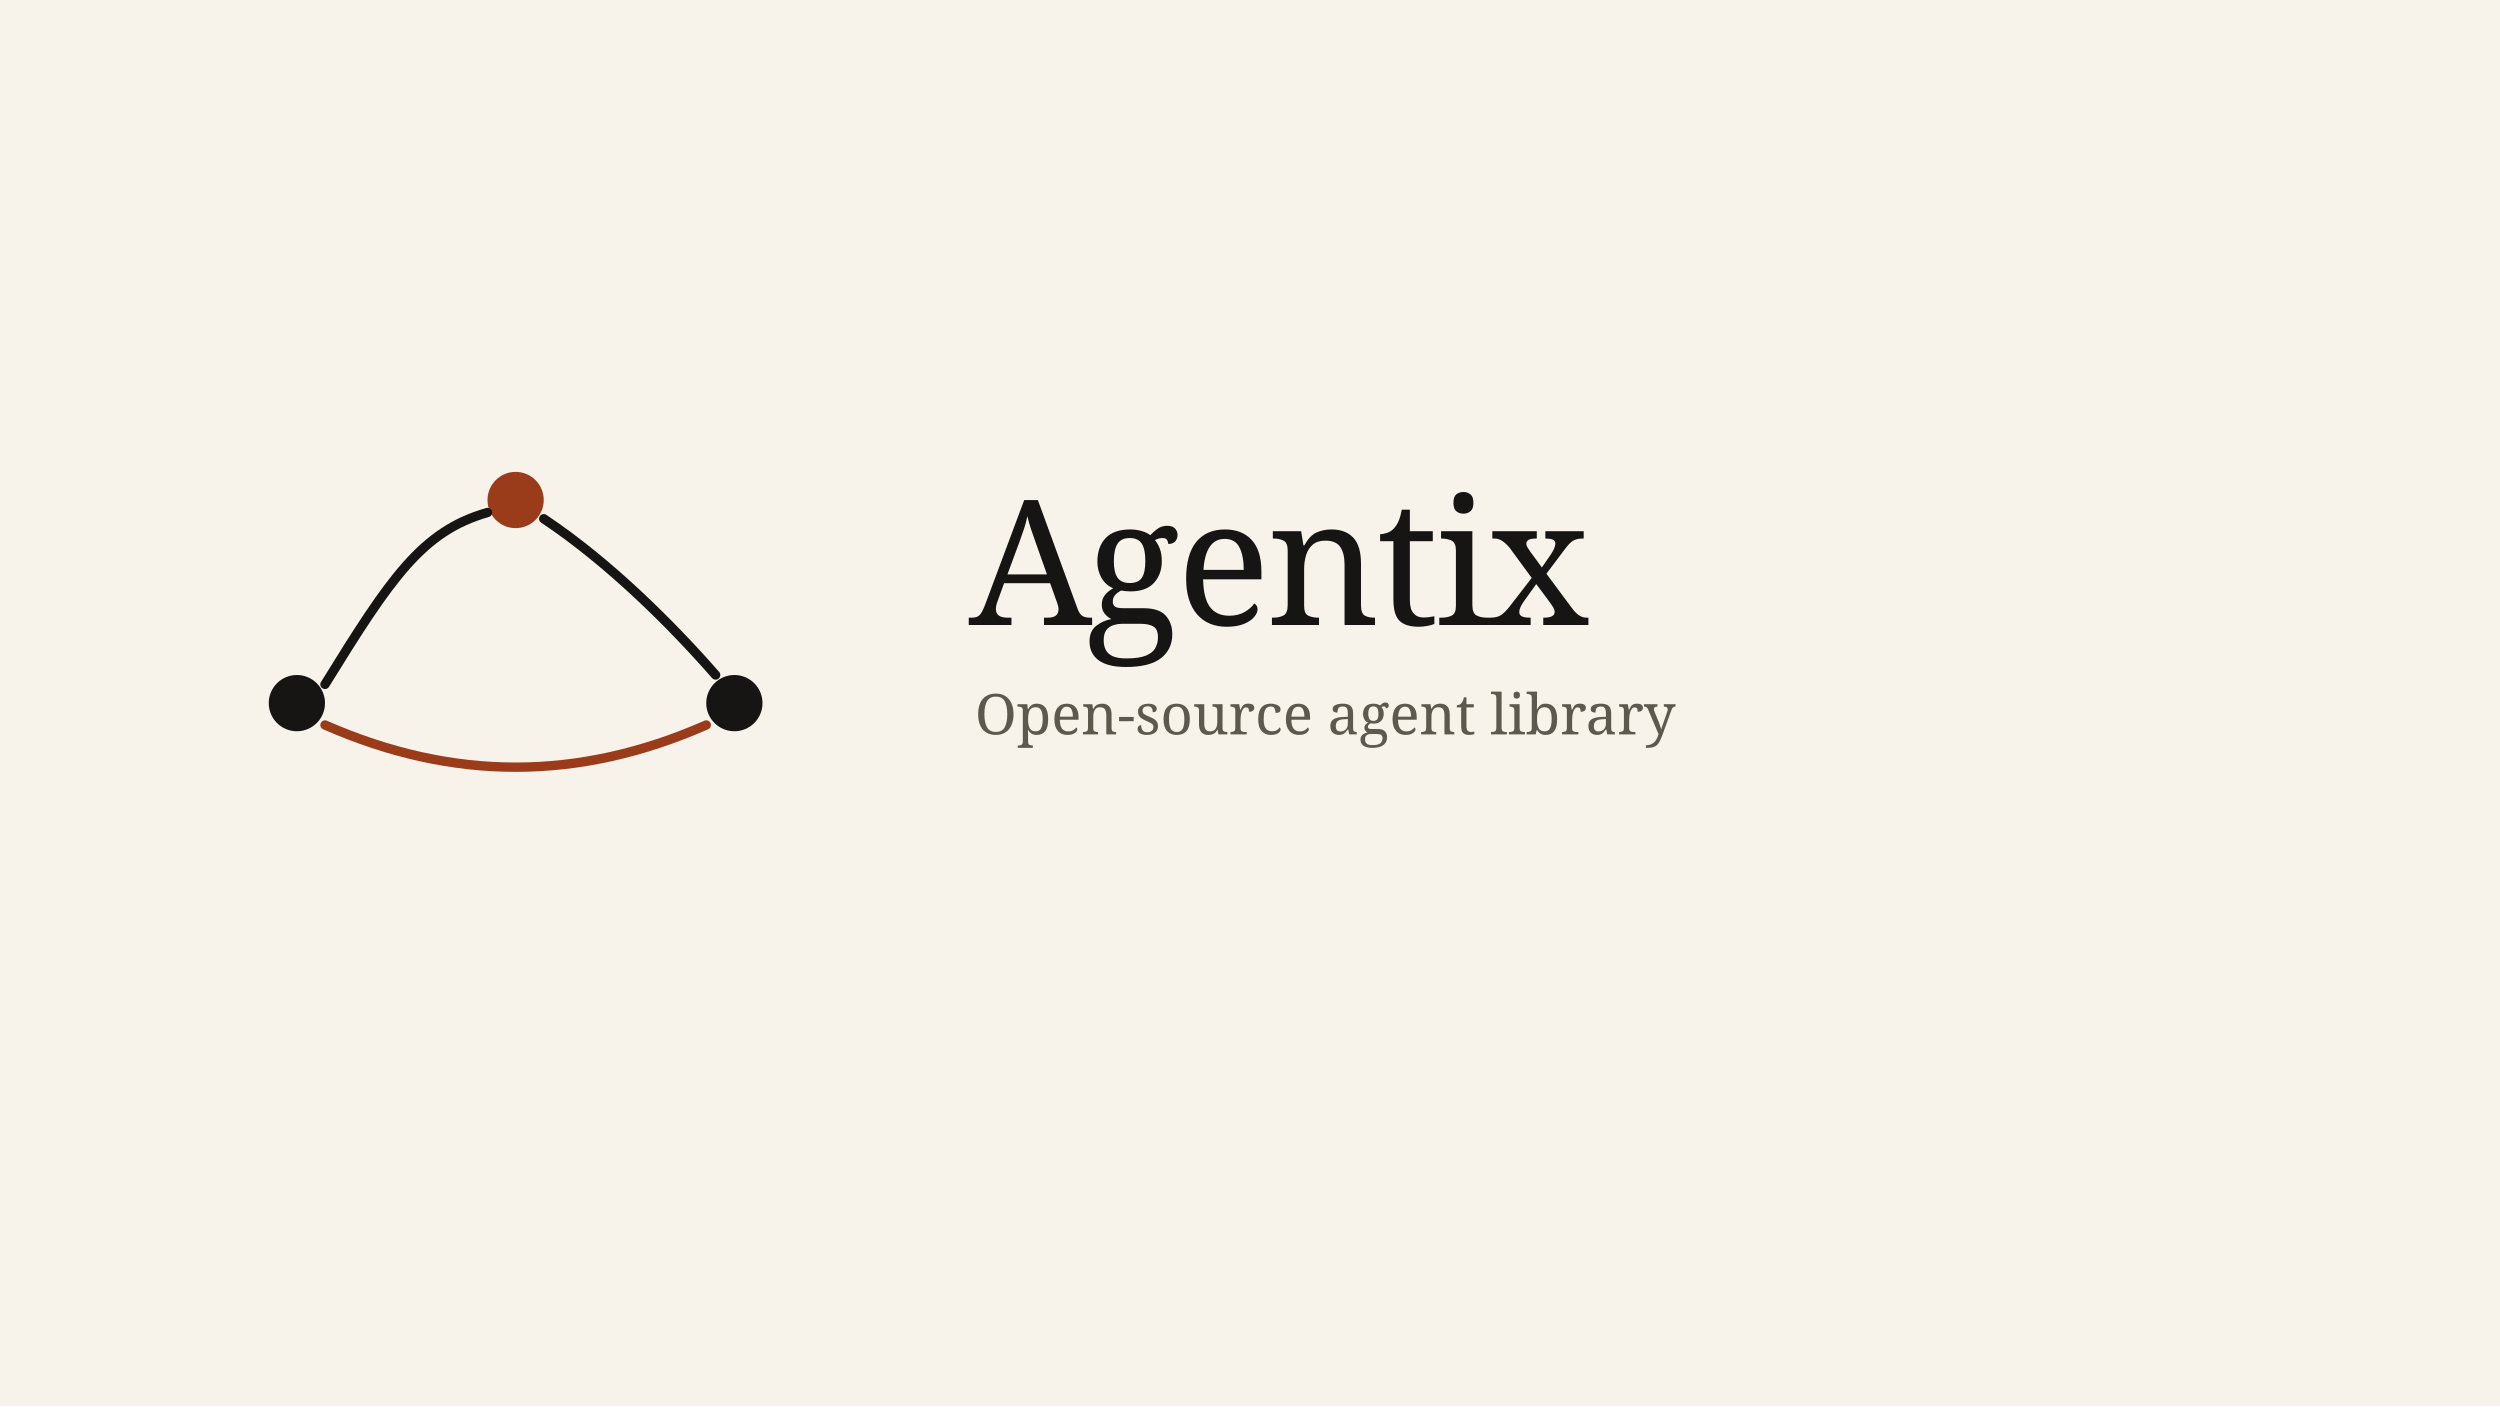
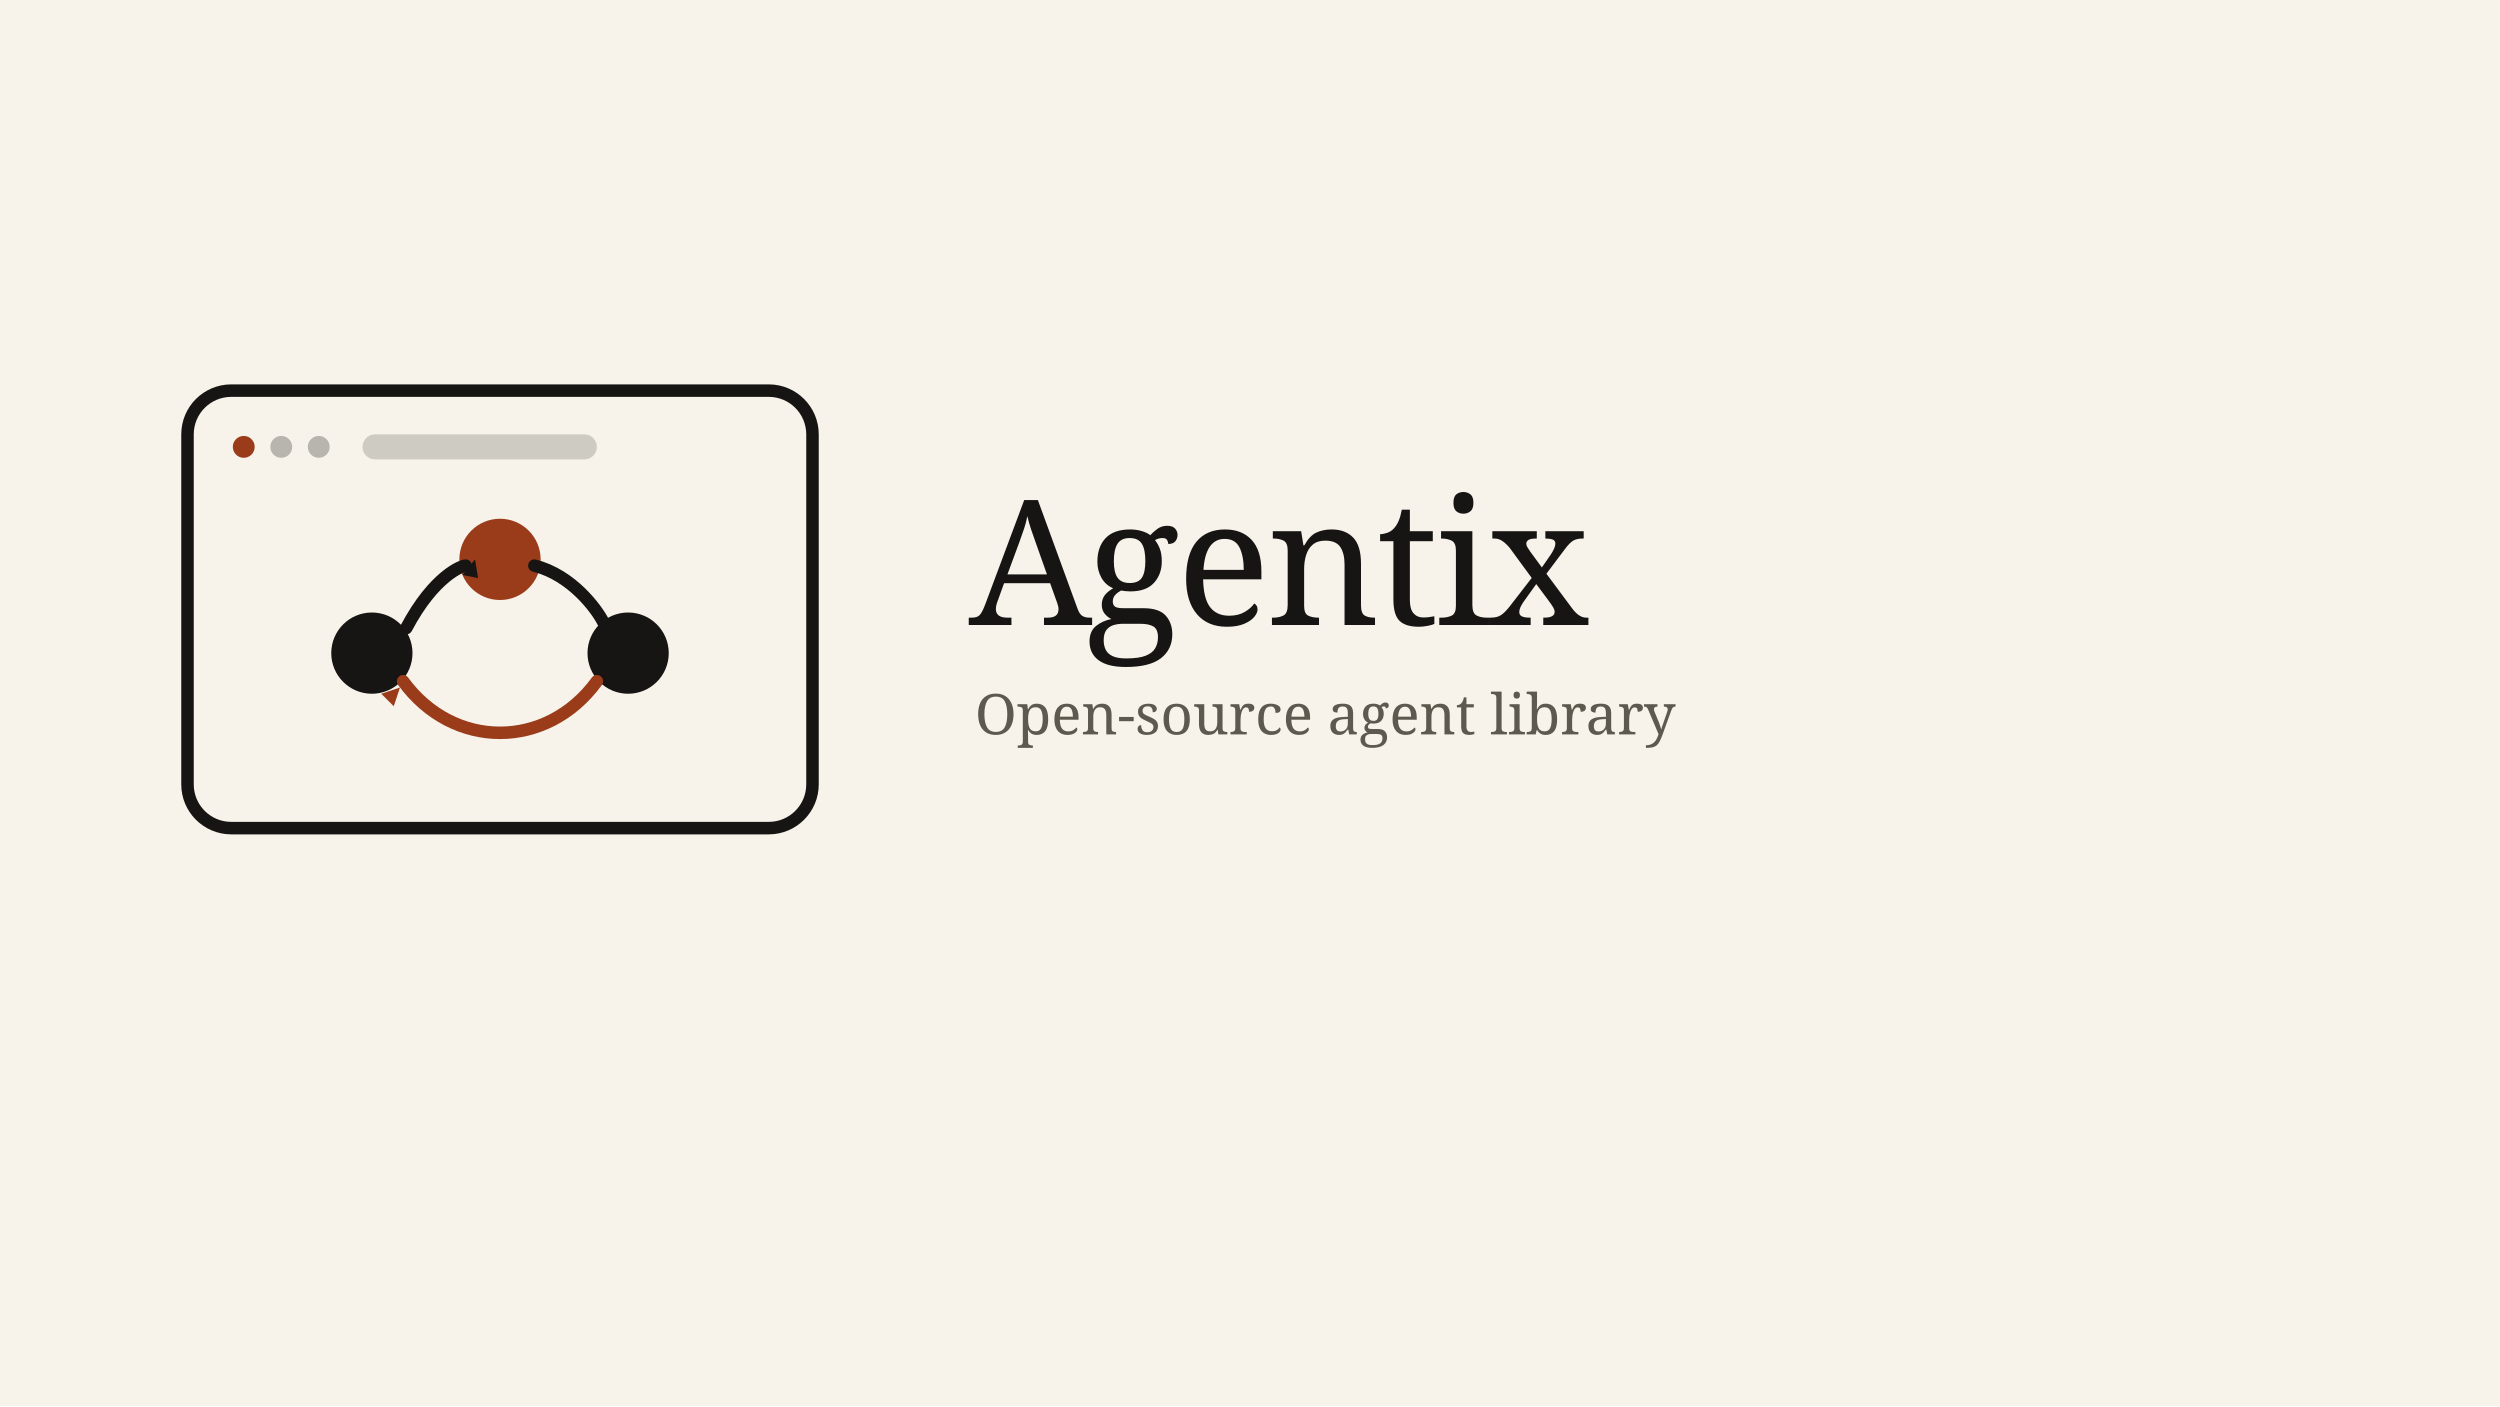
<svg xmlns="http://www.w3.org/2000/svg" viewBox="0 0 1600 900" role="img" aria-label="Agentix">
  <rect width="1600" height="900" fill="#f7f3ea" />
  <g transform="translate(120 250)">
-     <circle cx="70" cy="200" r="18" fill="#161513" />
-     <circle cx="210" cy="70" r="18" fill="#9a3b1a" />
-     <circle cx="350" cy="200" r="18" fill="#161513" />
-     <path d="M88 188 C130 120 150 90 192 78" fill="none" stroke="#161513" stroke-width="6" stroke-linecap="round" />
-     <path d="M228 82 C270 110 310 150 338 182" fill="none" stroke="#161513" stroke-width="6" stroke-linecap="round" />
-     <path d="M332 214 C250 250 170 250 88 214" fill="none" stroke="#9a3b1a" stroke-width="6" stroke-linecap="round" />
+     <rect x="0" y="0" width="400" height="280" rx="28" fill="none" stroke="#161513" stroke-width="8" />
+     <circle cx="36" cy="36" r="7" fill="#9a3b1a" />
+     <circle cx="60" cy="36" r="7" fill="#161513" opacity="0.28" />
+     <circle cx="84" cy="36" r="7" fill="#161513" opacity="0.28" />
+     <rect x="112" y="28" width="150" height="16" rx="8" fill="#161513" opacity="0.18" />
+     <circle cx="118" cy="168" r="26" fill="#161513" />
+     <circle cx="200" cy="108" r="26" fill="#9a3b1a" />
+     <circle cx="282" cy="168" r="26" fill="#161513" />
+     <path d="M140 152 C158 118 176 112 178 112" fill="none" stroke="#161513" stroke-width="8" stroke-linecap="round" />
+     <path d="M222 112 C246 118 262 140 266 148" fill="none" stroke="#161513" stroke-width="8" stroke-linecap="round" />
+     <path d="M262 186 C230 230 170 230 138 186" fill="none" stroke="#9a3b1a" stroke-width="8" stroke-linecap="round" />
+     <path d="M176 118 l8-10 2 12" fill="#161513" />
+     <path d="M268 146 l12-2 -8 10" fill="#161513" />
+     <path d="M136 190 l-12 4 8 8" fill="#9a3b1a" />
  </g>
  <text x="620" y="400" fill="#161513" font-family="Georgia, 'Iowan Old Style', serif" font-size="112" letter-spacing="-2">Agentix</text>
  <text x="624" y="470" fill="#5e594f" font-family="Georgia, 'Iowan Old Style', serif" font-size="36">Open-source agent library</text>
</svg>
